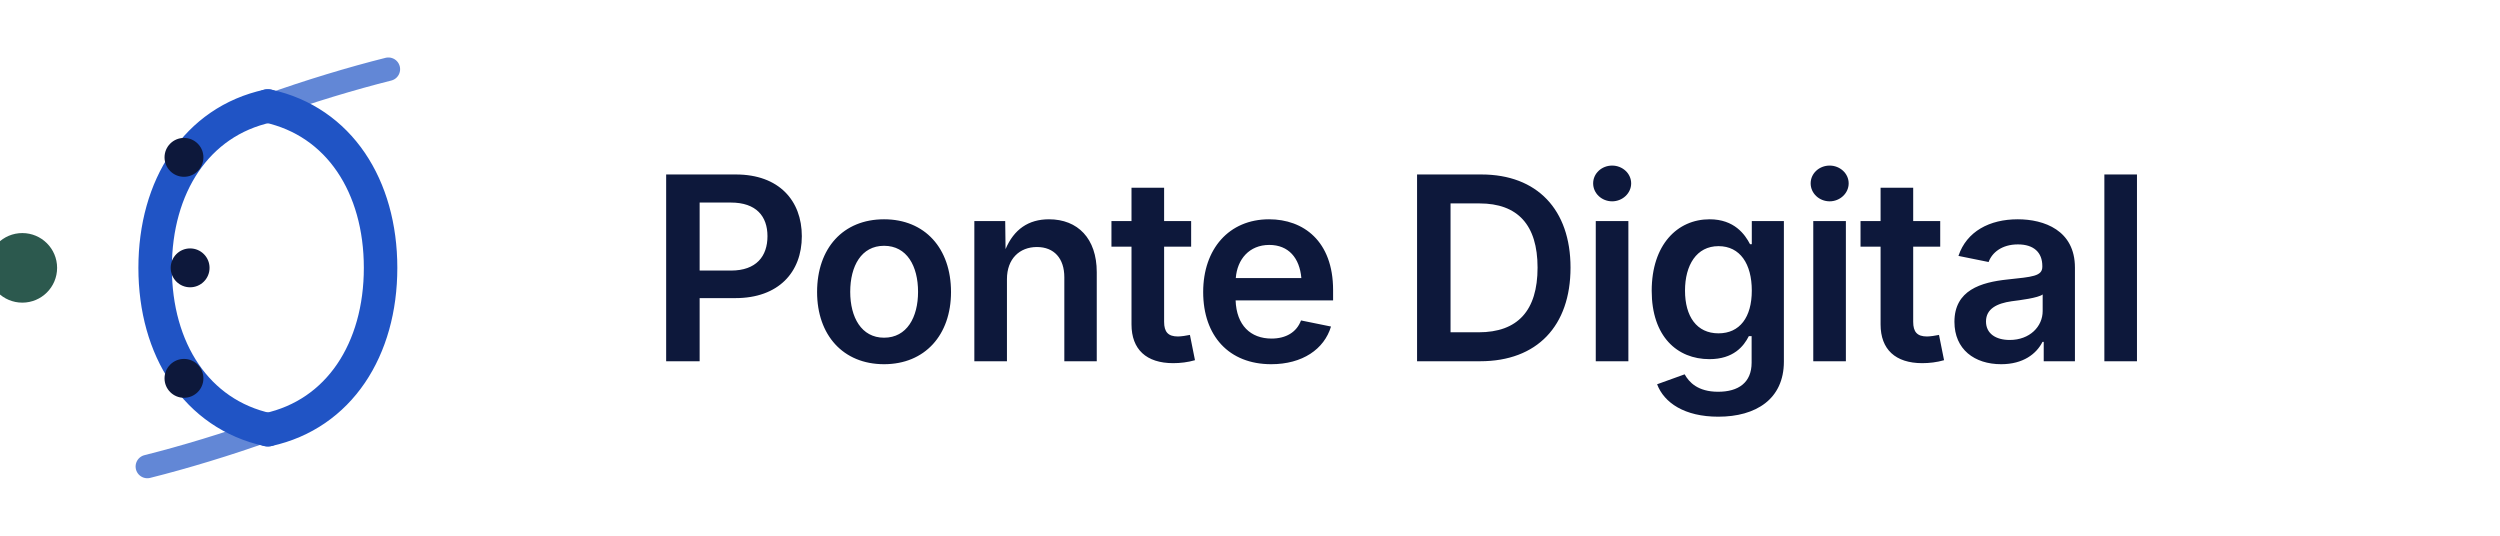
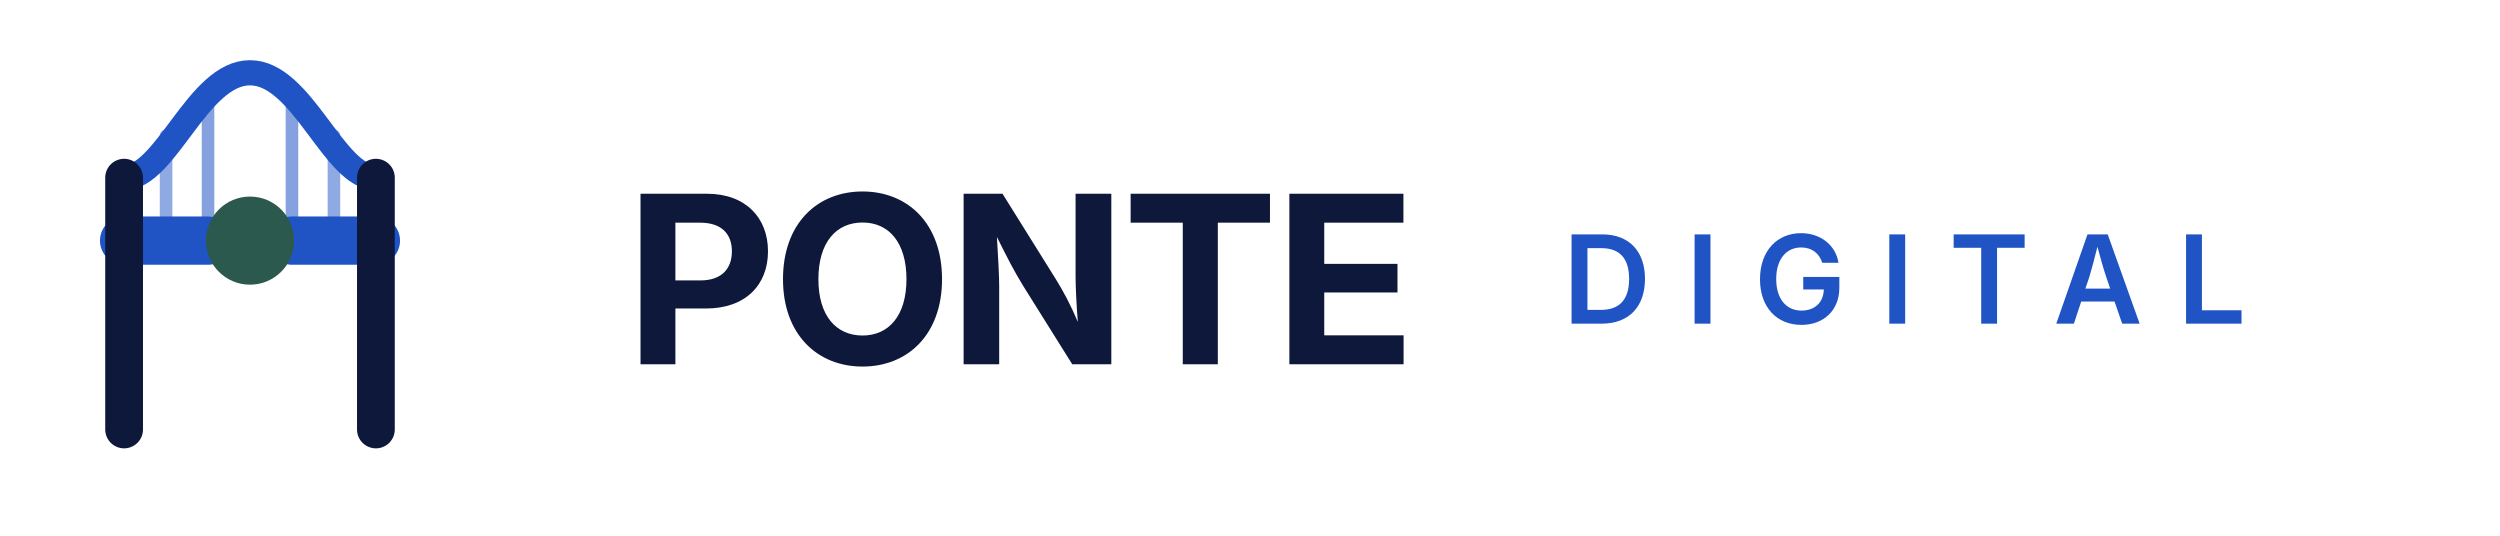
<svg xmlns="http://www.w3.org/2000/svg" viewBox="0 0 224 48" role="img" aria-label="Ponte Digital" focusable="false">
-   <g fill="none">
-     <path d="M 34.8 6.2 C 31.6 7, 27.6 8.2, 24 9.5" stroke="hsl(221, 72%, 45%)" stroke-width="2.1" stroke-linecap="round" opacity="0.7" />
-     <path d="M 24 38.5 C 20.4 39.8, 16.4 41, 13.2 41.8" stroke="hsl(221, 72%, 45%)" stroke-width="2.1" stroke-linecap="round" opacity="0.7" />
-     <path d="M 24 9.5 C 17.6 10.9, 13.9 16.7, 13.9 24 C 13.9 31.3, 17.6 37.1, 24 38.5" stroke="hsl(221, 72%, 45%)" stroke-width="3" stroke-linecap="round" />
-     <path d="M 24 38.5 C 30.4 37.1, 34.1 31.3, 34.1 24 C 34.1 16.7, 30.4 10.9, 24 9.5" stroke="hsl(221, 72%, 45%)" stroke-width="3" stroke-linecap="round" />
+   <g transform="translate(22.4 22.5) scale(0.94) translate(-24 -23)" fill="none">
+     <path d="M 16 12 L 16 22" stroke="hsl(221, 72%, 45%)" stroke-width="1.2" stroke-linecap="round" opacity="0.5" />
+     <path d="M 20 8 L 20 22" stroke="hsl(221, 72%, 45%)" stroke-width="1.2" stroke-linecap="round" opacity="0.55" />
+     <path d="M 28 8 L 28 22" stroke="hsl(221, 72%, 45%)" stroke-width="1.2" stroke-linecap="round" opacity="0.55" />
+     <path d="M 32 12 L 32 22" stroke="hsl(221, 72%, 45%)" stroke-width="1.2" stroke-linecap="round" opacity="0.5" />
+     <path d="M 12 16 C 16 16, 19 6, 24 6 C 29 6, 32 16, 36 16" stroke="hsl(221, 72%, 45%)" stroke-width="2.4" stroke-linecap="round" />
+     <path d="M 12 22 L 20 22" stroke="hsl(221, 72%, 45%)" stroke-width="4.6" stroke-linecap="round" />
+     <path d="M 28 22 L 36 22" stroke="hsl(221, 72%, 45%)" stroke-width="4.6" stroke-linecap="round" />
+     <path d="M 12 16 L 12 40" stroke="hsl(226, 64%, 14%)" stroke-width="3.6" stroke-linecap="round" />
+     <path d="M 36 16 L 36 40" stroke="hsl(226, 64%, 14%)" stroke-width="3.6" stroke-linecap="round" />
+     <circle cx="24" cy="22" r="4.2" fill="hsl(165, 34%, 26%)" />
  </g>
-   <g transform="translate(2 24) scale(0.9167) translate(-24 -24)" fill="none">
-     <circle cx="8.2" cy="13.2" r="1.9" fill="hsl(226, 64%, 14%)" />
-     <circle cx="7.6" cy="24" r="1.9" fill="hsl(226, 64%, 14%)" />
-     <circle cx="8.2" cy="34.8" r="1.9" fill="hsl(226, 64%, 14%)" />
-     <circle cx="39.8" cy="13.2" r="1.9" fill="hsl(226, 64%, 14%)" />
-     <circle cx="40.4" cy="24" r="1.9" fill="hsl(226, 64%, 14%)" />
-     <circle cx="39.8" cy="34.8" r="1.9" fill="hsl(226, 64%, 14%)" />
-     <circle cx="24" cy="24" r="3.4" fill="hsl(165, 34%, 26%)" />
-   </g>
-   <text x="58" y="24" dominant-baseline="central" font-family="Inter, system-ui, -apple-system, 'Segoe UI', sans-serif" font-size="23" font-weight="600" letter-spacing="-0.02em" fill="hsl(226, 64%, 14%)">Ponte Digital</text>
+   <text x="56" y="25" dominant-baseline="central" font-family="Inter, system-ui, -apple-system, 'Segoe UI', sans-serif" font-size="21" font-weight="700" letter-spacing="-0.02em" fill="hsl(226, 64%, 14%)">PONTE</text>
+   <text x="140" y="25" dominant-baseline="central" font-family="Inter, system-ui, -apple-system, 'Segoe UI', sans-serif" font-size="11" font-weight="600" letter-spacing="0.28em" fill="hsl(221, 72%, 45%)">DIGITAL</text>
</svg>
